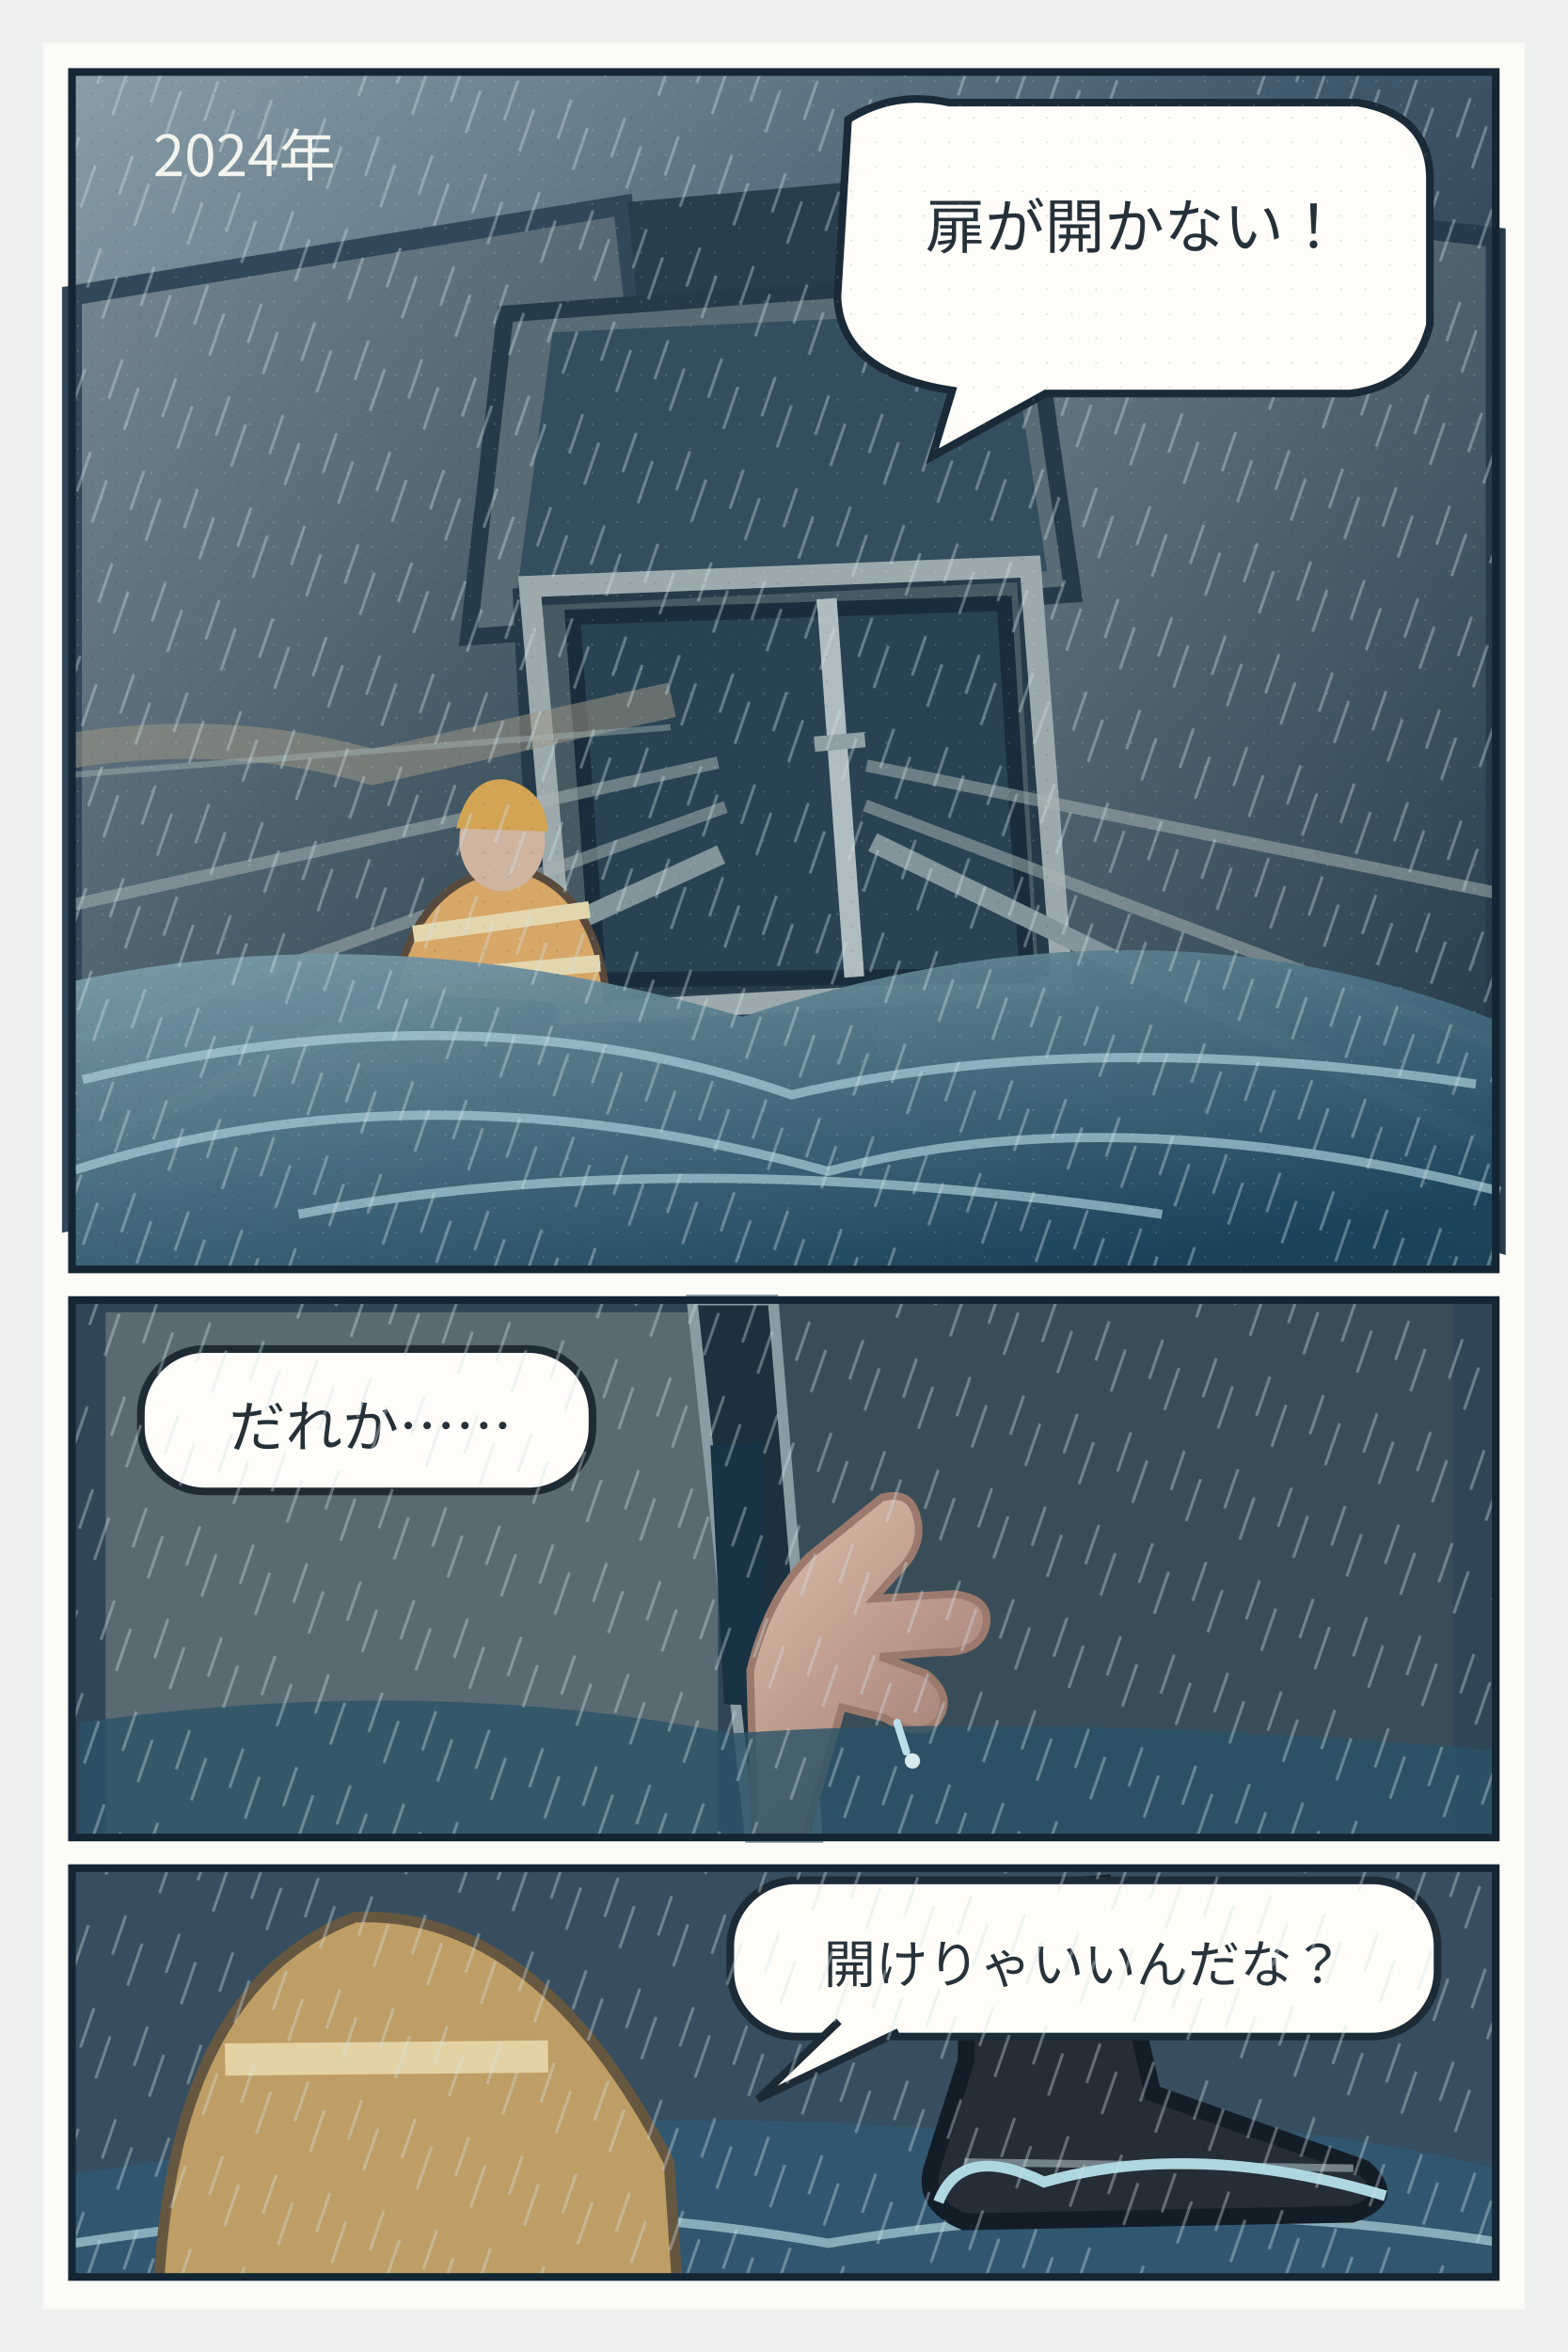
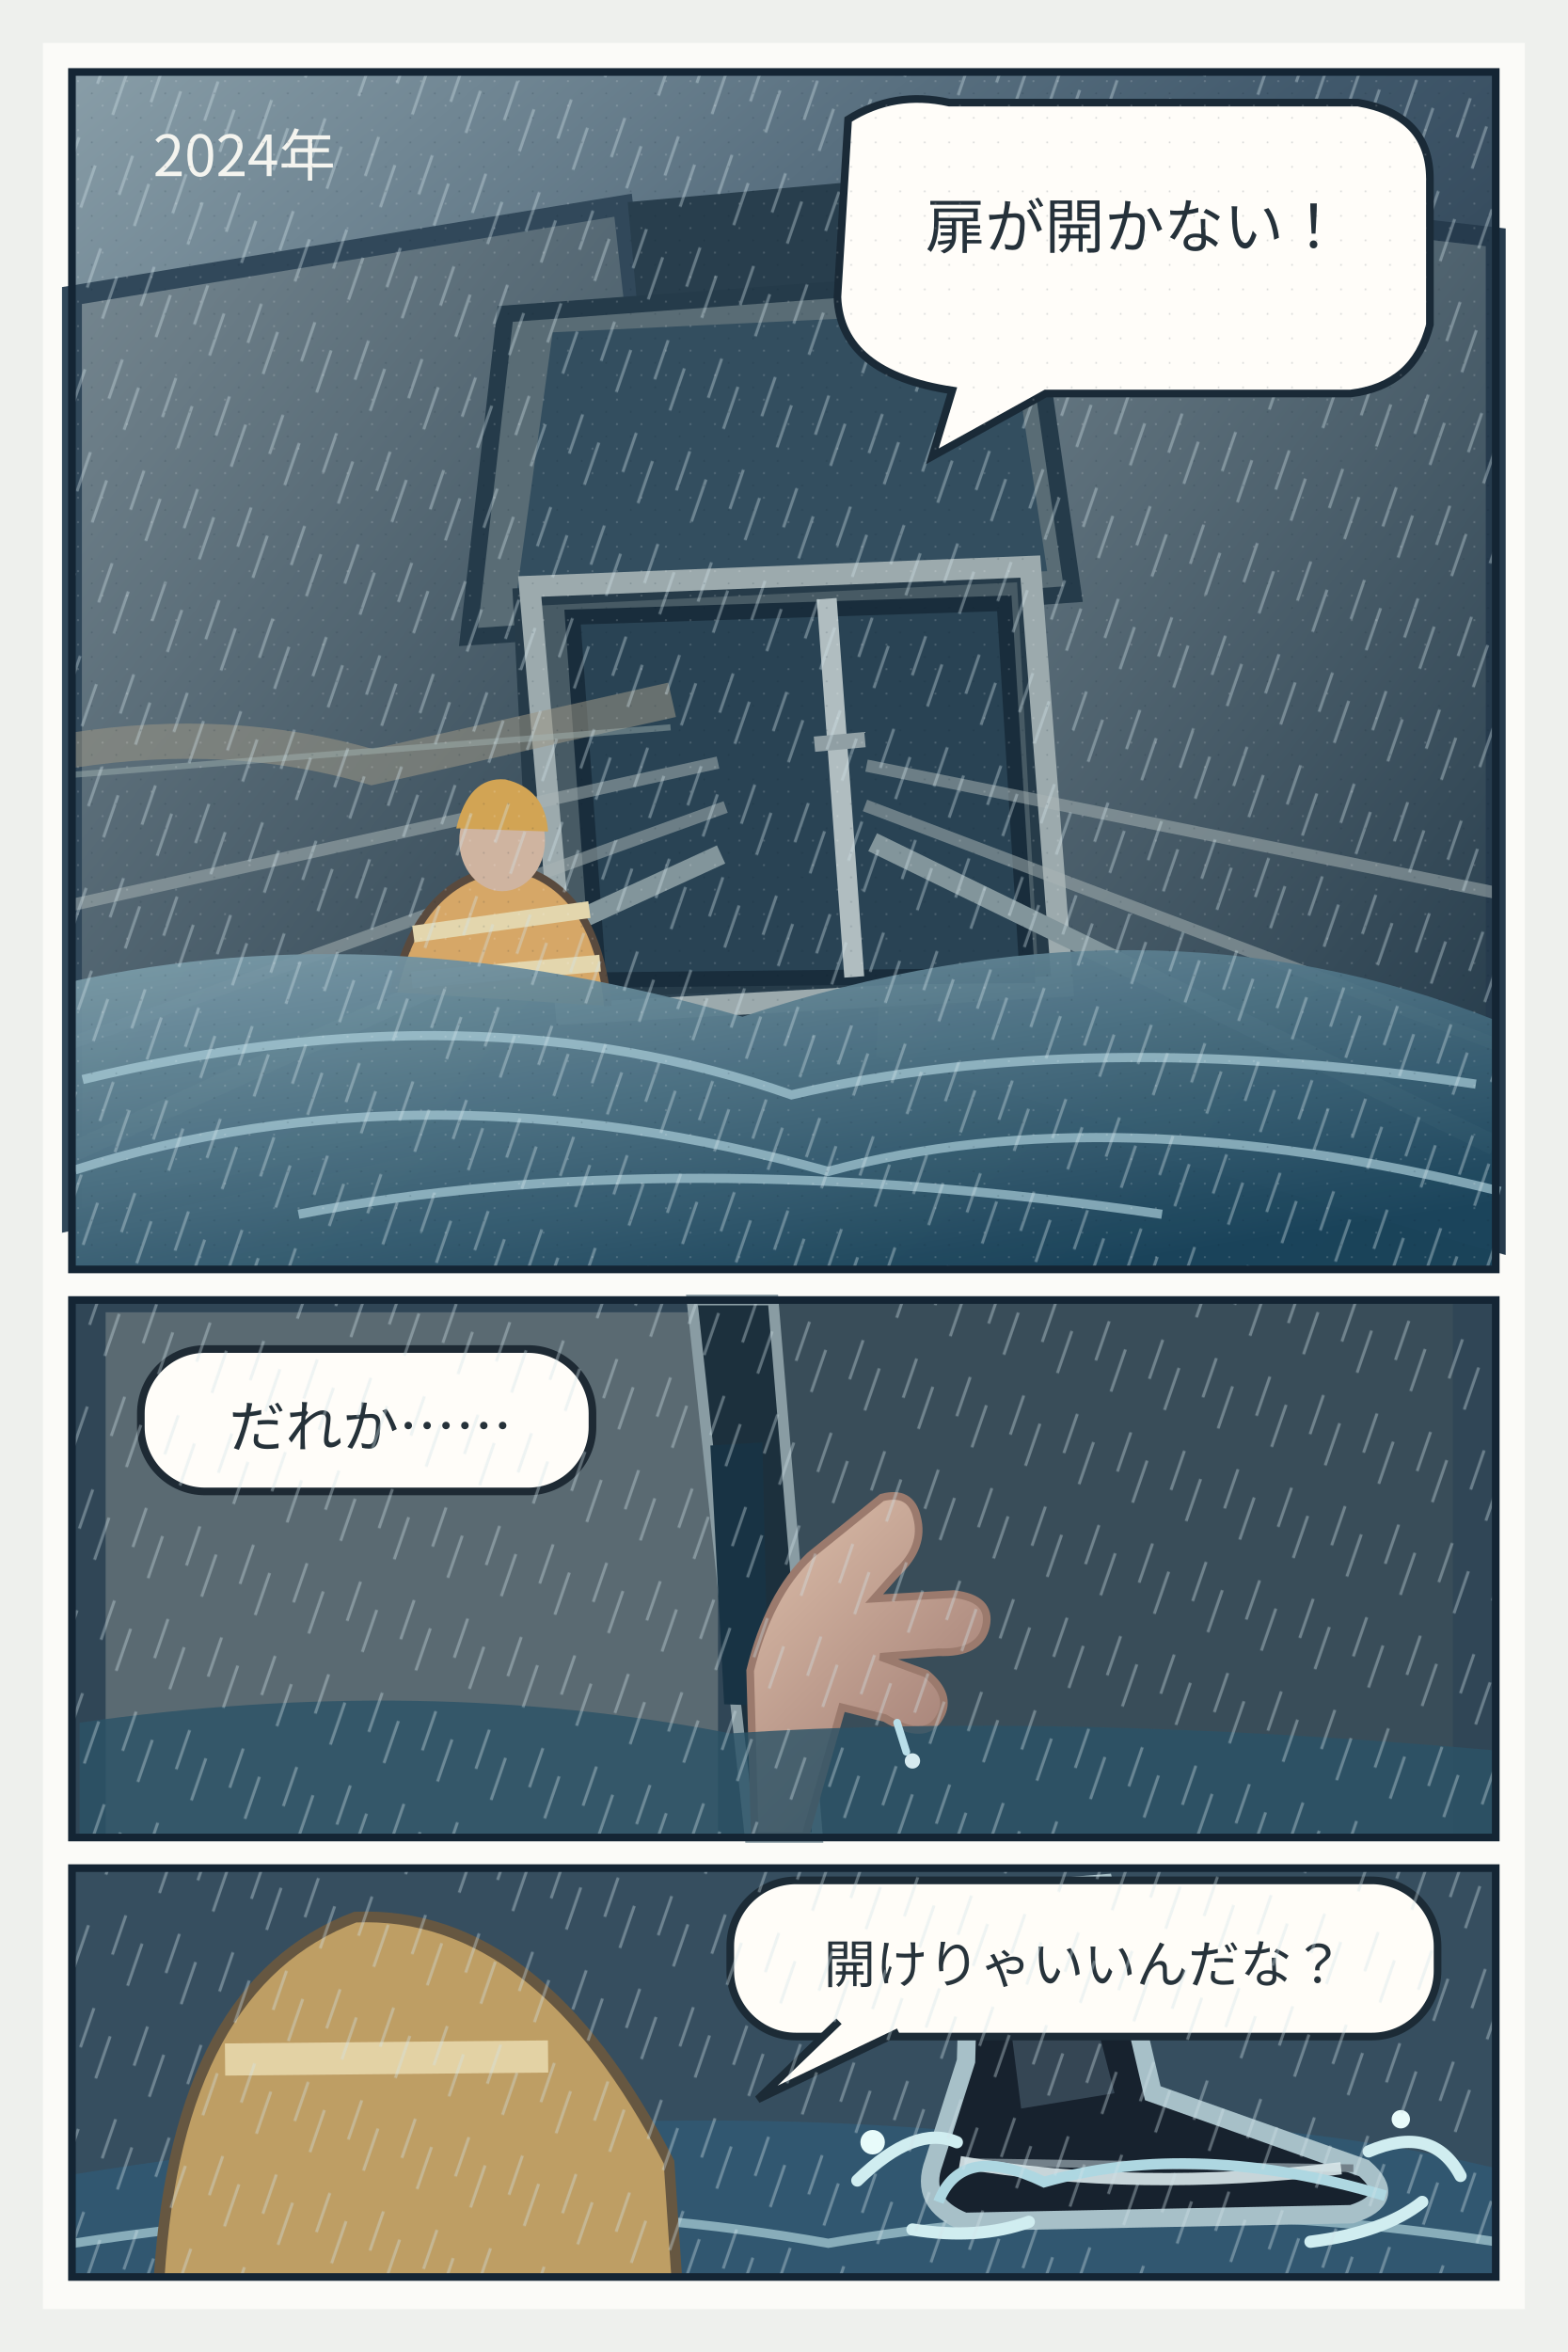
<svg xmlns="http://www.w3.org/2000/svg" width="1024" height="1536" viewBox="0 0 1024 1536">
  <defs>
    <linearGradient id="rain" x1="0" y1="0" x2="1" y2="1">
      <stop stop-color="#899ea8" />
      <stop offset=".45" stop-color="#40586b" />
      <stop offset="1" stop-color="#121f2d" />
    </linearGradient>
    <linearGradient id="stone" x1="0" y1="0" x2=".8" y2="1">
      <stop stop-color="#788992" />
      <stop offset="1" stop-color="#273d4c" />
    </linearGradient>
    <linearGradient id="water" x1="0" y1="0" x2=".7" y2="1">
      <stop stop-color="#7e9eab" />
      <stop offset="1" stop-color="#1a445b" />
    </linearGradient>
    <linearGradient id="skin" x1="0" y1="0" x2=".7" y2="1">
      <stop stop-color="#dec0ab" />
      <stop offset="1" stop-color="#a07c73" />
    </linearGradient>
    <pattern id="drops" width="37" height="64" patternUnits="userSpaceOnUse" patternTransform="rotate(19)">
      <path d="M4 4V31M20 18V47" stroke="#d0e3e9" stroke-width="2" opacity=".35" />
    </pattern>
    <pattern id="grain" width="16" height="16" patternUnits="userSpaceOnUse">
      <circle cx="3" cy="5" r=".7" fill="#fff" opacity=".15" />
      <circle cx="12" cy="13" r=".6" fill="#071c2b" opacity=".15" />
    </pattern>
  </defs>
  <rect width="1024" height="1536" fill="#eef0ed" />
  <rect x="28" y="28" width="968" height="1480" fill="#fbfbf8" />
  <rect x="47" y="47" width="930" height="782" fill="url(#rain)" />
  <path d="M47 193L407 134L471 704L47 797Z" fill="url(#stone)" stroke="#31485a" stroke-width="13" />
  <path d="M977 155L601 112L549 690L977 811Z" fill="url(#stone)" stroke="#263b4d" stroke-width="13" />
  <path d="M410 132L599 115L572 694L463 704Z" fill="#283e4d" />
  <path d="M330 205L671 180L701 388L306 416Z" fill="#596c75" stroke="#253b4a" stroke-width="11" />
  <path d="M361 217L658 203L684 373L337 391Z" fill="#334e5f" />
  <path d="M341 390L670 374L684 633L354 647Z" fill="#475a64" stroke="#263b49" stroke-width="12" />
  <path d="M346 383L673 370L694 644L370 662Z" fill="none" stroke="#9caaad" stroke-width="14" />
  <path d="M374 403L656 394L671 637L391 640Z" fill="#294354" stroke="#192d3c" stroke-width="10" />
  <path d="M540 391L558 638" stroke="#b0bdc0" stroke-width="13" />
  <path d="M532 486L565 483" stroke="#909fa4" stroke-width="10" />
  <path d="M47 490Q151 474 243 501L439 457" stroke="#9c9685" stroke-width="23" fill="none" opacity=".54" />
  <path d="M47 506L438 475" stroke="#a4b5b3" stroke-width="4" opacity=".45" />
  <path d="M48 752L471 558M976 748L570 550" stroke="#82959b" stroke-width="13" />
  <g stroke="#a9b5b5" stroke-width="8" opacity=".52">
    <path d="M47 681L474 527M977 682L565 526M47 591L469 498M977 583L566 500" />
  </g>
  <path d="M257 648Q275 568 338 567Q390 581 397 657" fill="#d6a767" stroke="#594a3e" stroke-width="5" />
  <ellipse cx="328" cy="549" rx="28" ry="33" fill="#cfb4a0" />
  <path d="M298 541Q306 507 330 509Q356 515 358 543" fill="#d2a454" />
  <path d="M270 610L385 594M269 640L392 629" stroke="#e3d6ad" stroke-width="11" />
  <path d="M47 641Q251 596 485 664Q749 576 976 666V829H47Z" fill="url(#water)" opacity=".95" />
  <g stroke="#b2d5e0" stroke-width="6" fill="none" opacity=".65">
    <path d="M54 705Q312 643 517 715Q709 670 964 708" />
    <path d="M49 764Q277 692 541 765Q725 715 980 778" />
    <path d="M195 793Q437 746 759 793" />
  </g>
  <rect x="47" y="47" width="930" height="782" fill="url(#drops)" />
  <text x="100" y="115" font-size="37" font-family="Noto Sans CJK JP,sans-serif" fill="#f4f4ef">2024年</text>
  <path d="M554 78Q584 59 620 67H887Q934 75 934 117V212Q924 252 882 257H683L609 298L622 255Q549 244 547 194Z" fill="#fffdf9" stroke="#1a2a37" stroke-width="5" />
  <text x="741" y="162" text-anchor="middle" font-family="Noto Sans CJK JP,sans-serif" font-size="39" fill="#25313a">扉が開かない！</text>
  <rect x="47" y="47" width="930" height="782" fill="url(#grain)" />
  <rect x="47" y="849" width="930" height="351" fill="#304656" />
  <path d="M69 857L469 857V1200H69Z" fill="#5a6a72" />
  <path d="M487 847L949 849V1200H487Z" fill="#394d59" />
  <path d="M452 849L505 849L534 1200L490 1200Z" fill="#1c303d" stroke="#899ca3" stroke-width="7" />
  <path d="M464 944L498 942L502 1114L473 1113Z" fill="#183344" />
  <path d="M490 1091Q502 1042 529 1016L576 978Q595 973 599 991Q604 1010 586 1027L571 1044L623 1041Q648 1044 644 1062Q640 1080 613 1079L575 1082L605 1093Q622 1107 614 1121Q605 1138 578 1122L550 1115L526 1199L493 1199Z" fill="url(#skin)" stroke="#9b7a6d" stroke-width="5" />
  <path d="M52 1125Q276 1093 477 1132Q691 1118 975 1143V1200H52Z" fill="#2b5266" opacity=".8" />
  <path d="M586 1125L592 1144" stroke="#b9dfe9" stroke-width="5" stroke-linecap="round" />
  <circle cx="596" cy="1150" r="5" fill="#d6eaef" />
  <rect x="92" y="881" width="295" height="93" rx="42" fill="#fffdf9" stroke="#1e2a34" stroke-width="5" />
  <text x="242" y="945" text-anchor="middle" font-family="Noto Sans CJK JP,sans-serif" font-size="37" fill="#253139">だれか……</text>
  <rect x="47" y="849" width="930" height="351" fill="url(#drops)" />
  <rect x="47" y="1220" width="930" height="267" fill="#364e5f" />
  <path d="M48 1420Q362 1370 618 1391Q803 1374 977 1416V1487H47Z" fill="#315770" />
  <path d="M48 1465Q312 1424 541 1465Q749 1429 977 1464" stroke="#a5cad3" stroke-width="6" opacity=".75" fill="none" />
  <path d="M104 1487Q116 1296 232 1252Q352 1247 437 1412L442 1487" fill="#be9e64" stroke="#665741" stroke-width="7" />
  <path d="M147 1345L358 1343" stroke="#e3d2a4" stroke-width="21" />
-   <path d="M634 1237L721 1230L753 1367L891 1416Q914 1436 883 1446L630 1451Q600 1439 610 1412L631 1346Z" fill="#252d37" stroke="#131d28" stroke-width="11" />
+   <path d="M634 1237L721 1230L753 1367L891 1416Q914 1436 883 1446L630 1451Q600 1439 610 1412L631 1346Z" fill="#17222e" stroke="#a7c0c8" stroke-width="12" />
  <path d="M630 1412L884 1416M678 1271L727 1270" stroke="#73818a" stroke-width="5" />
+   <path d="M654 1275L704 1274L728 1367L667 1377Z" fill="#3b4c5b" opacity=".85" />
+   <path d="M627 1412Q743 1432 876 1416" fill="none" stroke="#dae9eb" stroke-width="8" opacity=".9" />
+   <path d="M560 1424Q598 1387 625 1399M894 1405Q936 1387 954 1421M596 1456Q639 1463 672 1451M856 1464Q904 1458 929 1438" fill="none" stroke="#d0edf0" stroke-width="8" stroke-linecap="round" />
+   <circle cx="570" cy="1399" r="8" fill="#e8fbfa" />
+   <circle cx="915" cy="1384" r="6" fill="#e8fbfa" />
  <path d="M613 1438Q628 1399 682 1425Q781 1397 905 1434" fill="none" stroke="#aed7e1" stroke-width="7" />
  <rect x="477" y="1228" width="462" height="102" rx="43" fill="#fffdf8" stroke="#1c2b36" stroke-width="5" />
  <path d="M548 1320L495 1371L587 1327" fill="#fffdf8" stroke="#1c2b36" stroke-width="5" />
  <text x="708" y="1295" text-anchor="middle" font-family="Noto Sans CJK JP,sans-serif" font-size="34" fill="#27333b">開けりゃいいんだな？</text>
  <rect x="47" y="1220" width="930" height="267" fill="url(#drops)" />
  <g fill="none" stroke="#142534" stroke-width="5">
    <rect x="47" y="47" width="930" height="782" />
    <rect x="47" y="849" width="930" height="351" />
    <rect x="47" y="1220" width="930" height="267" />
  </g>
</svg>
